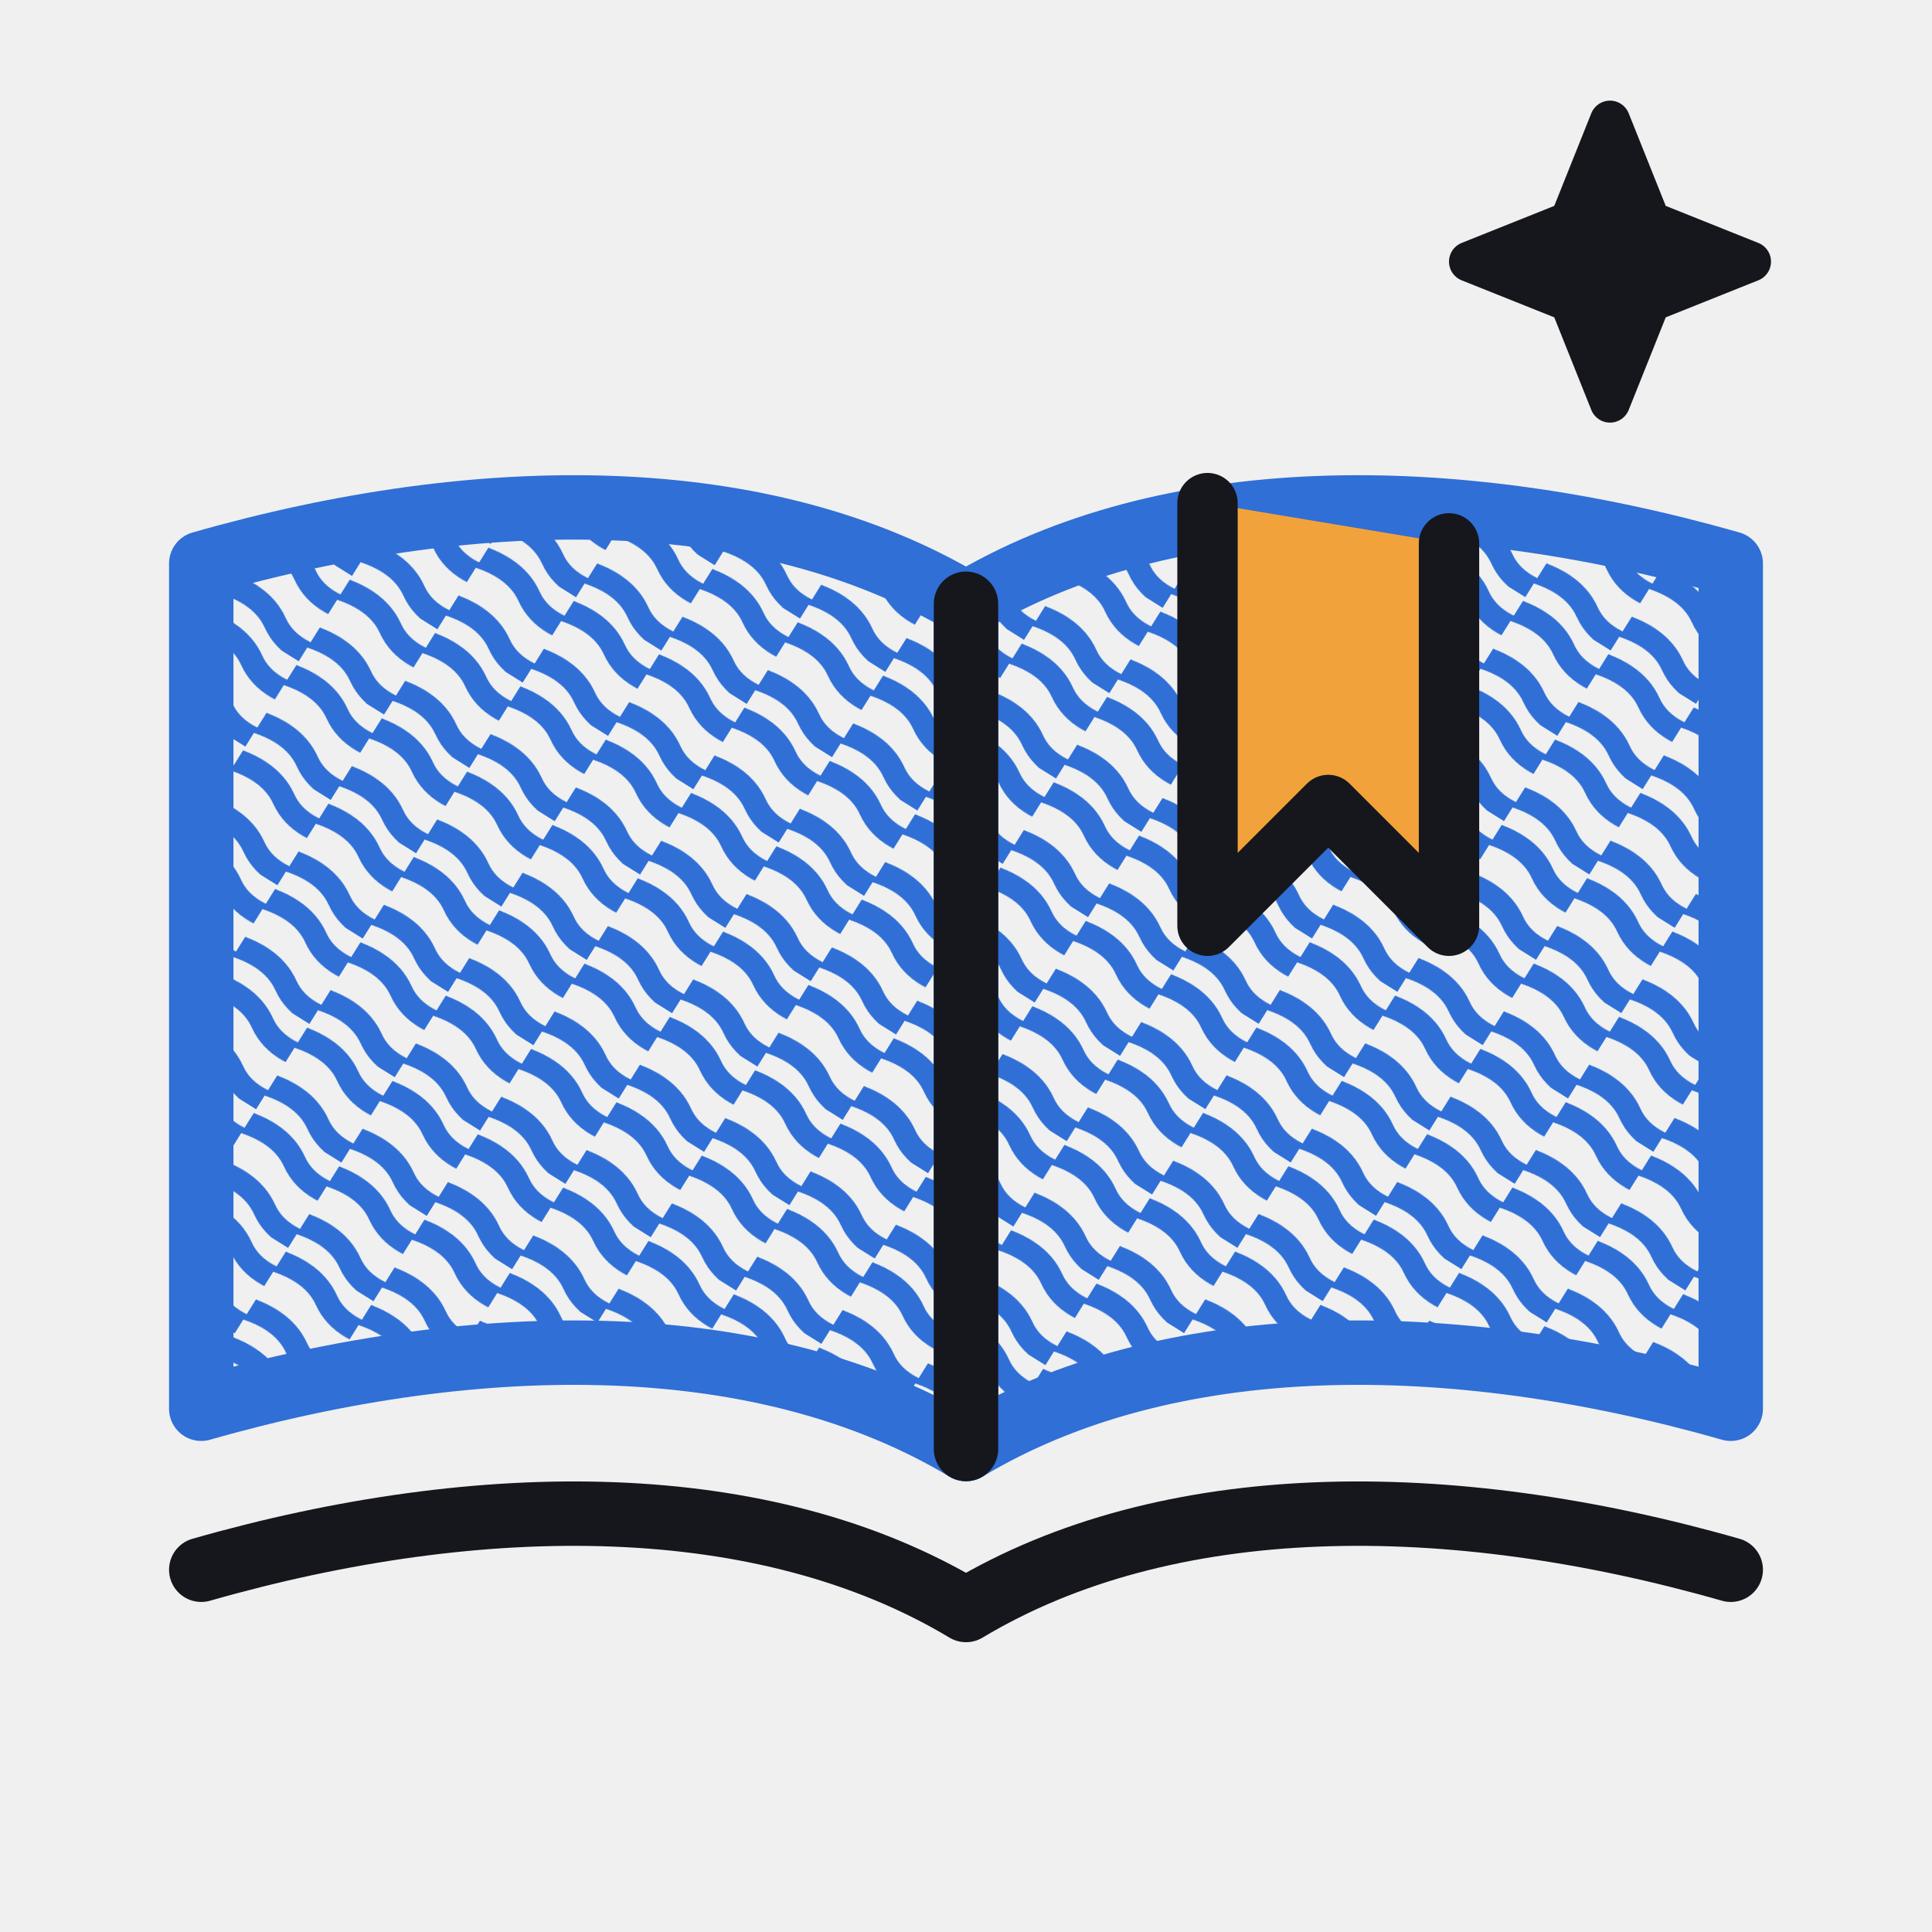
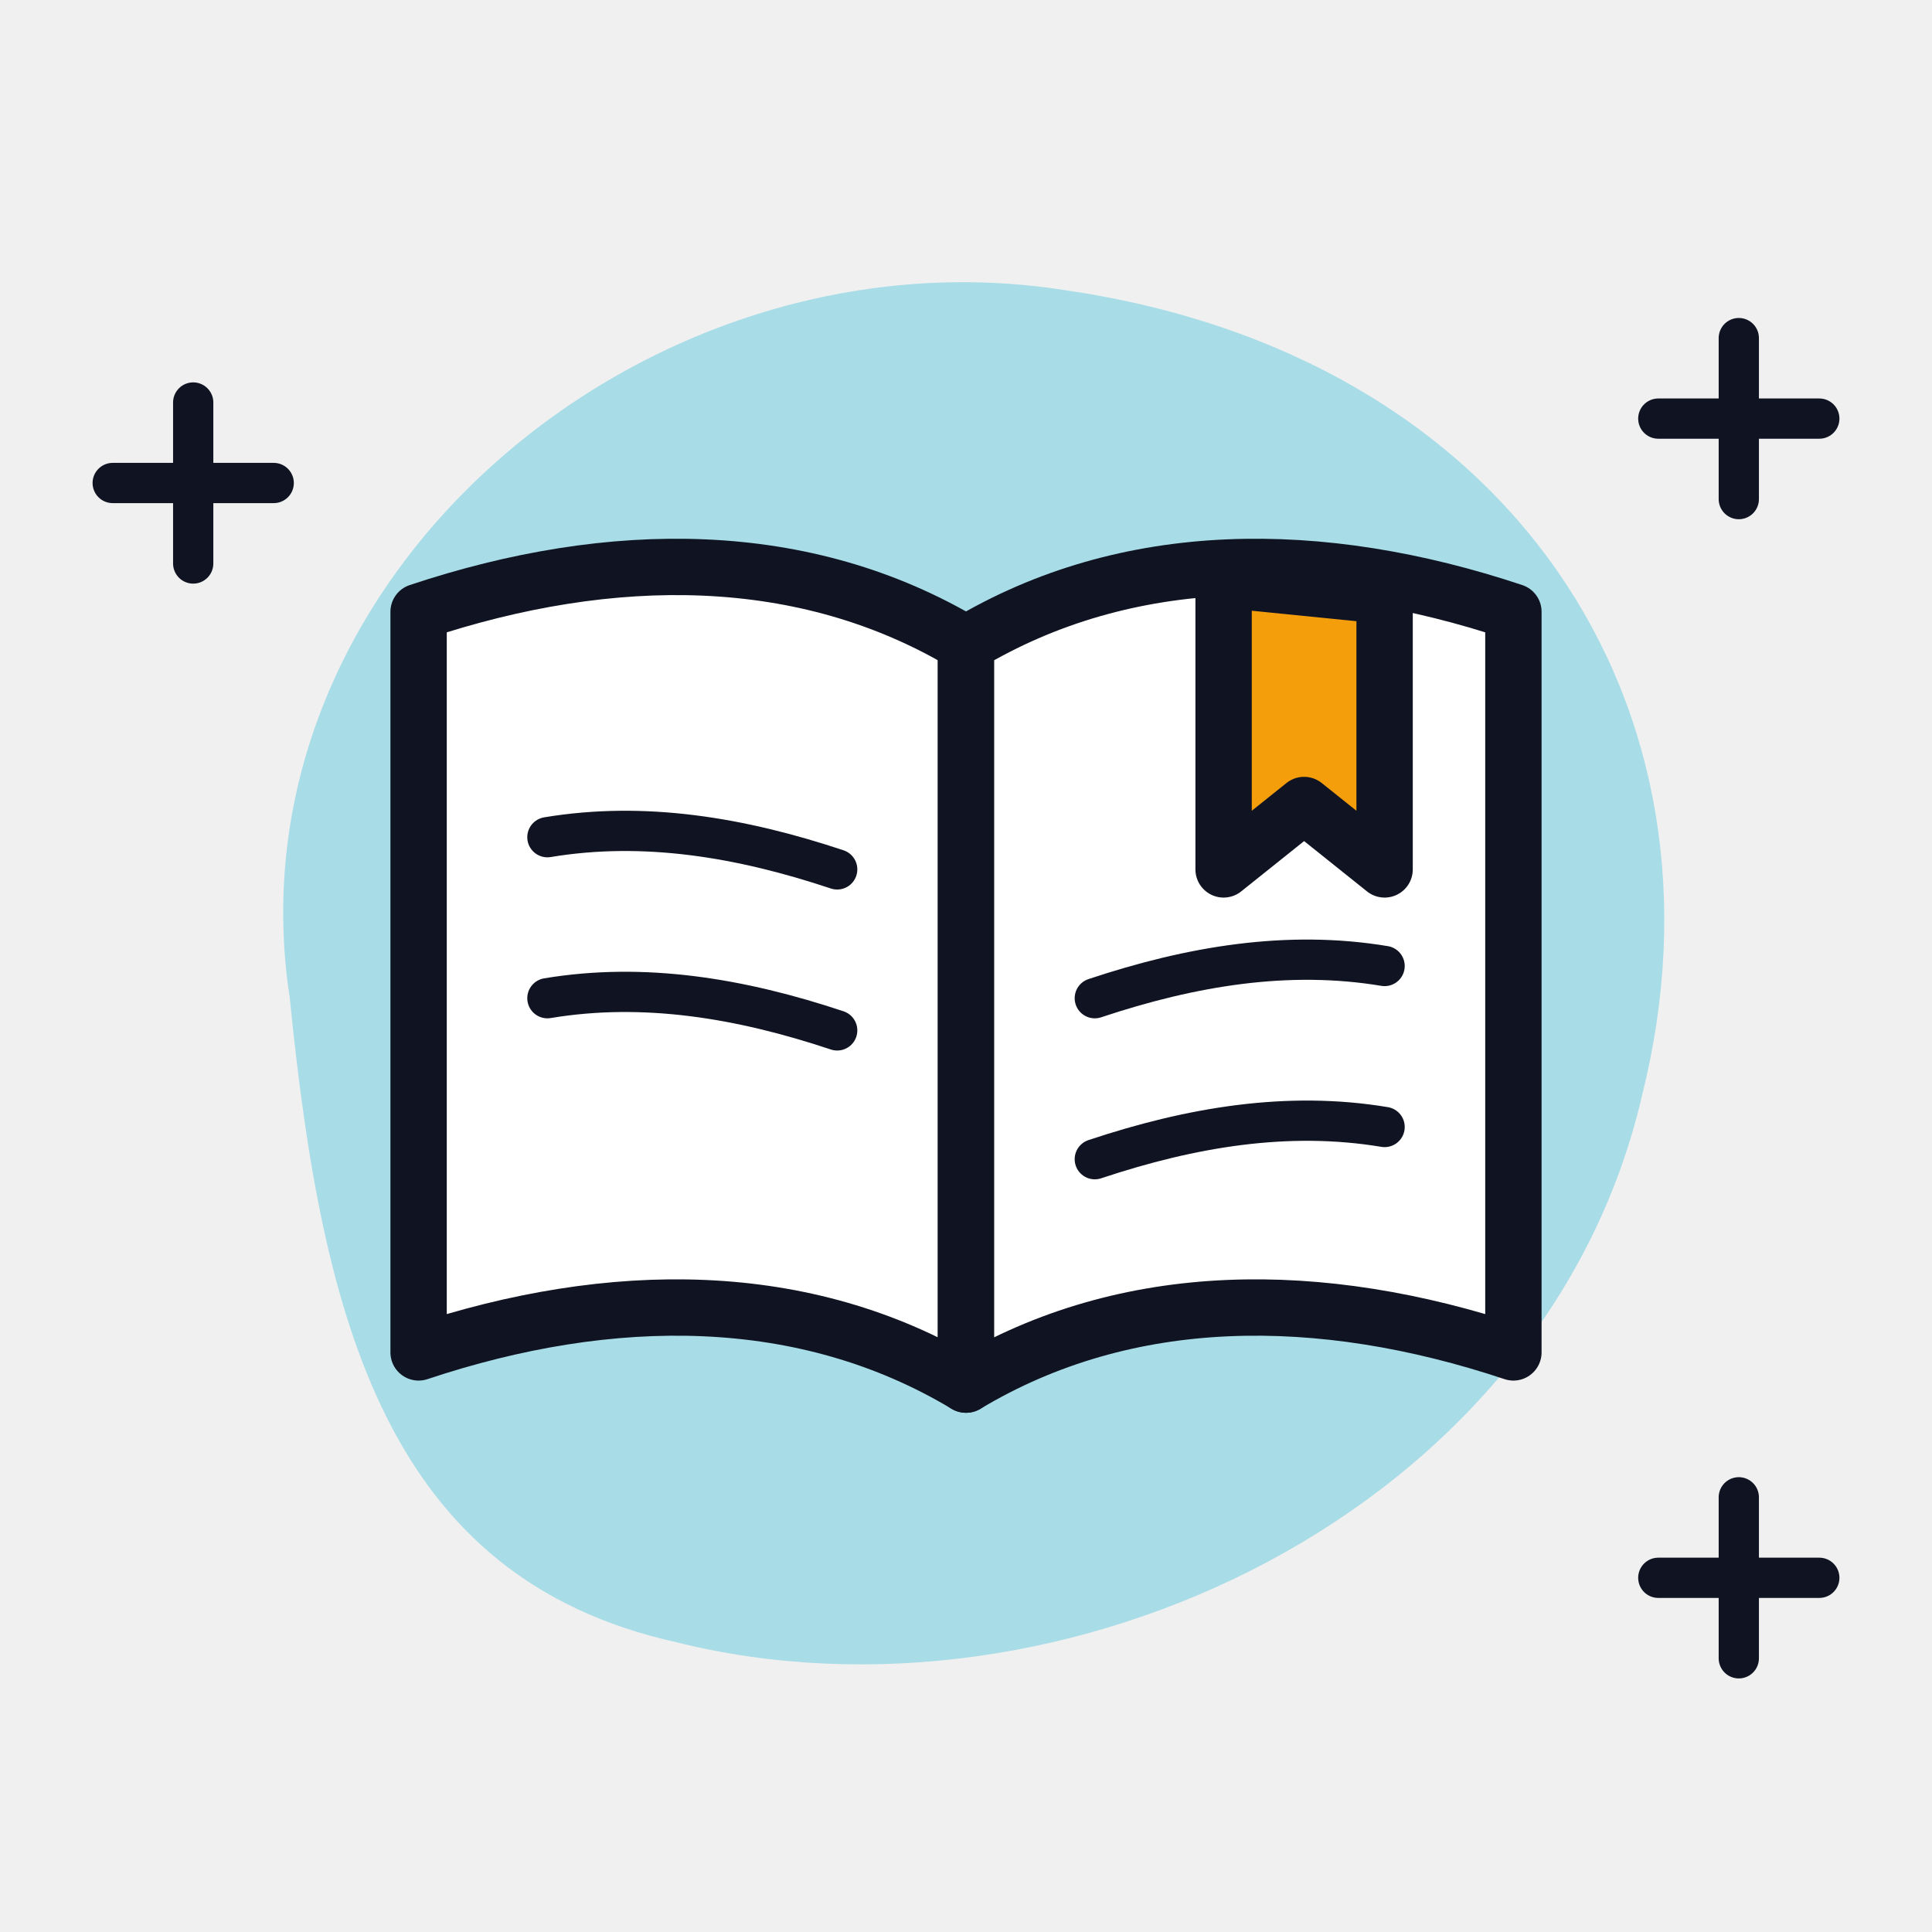
- <svg xmlns="http://www.w3.org/2000/svg" viewBox="0 0 96 96" width="96" height="96" role="img">
-   <defs>
-     <pattern id="s" width="5" height="5" patternUnits="userSpaceOnUse" patternTransform="rotate(32)">
-       <path d="M-1 1.1 Q1.5 0.2 3 1.2 T7 1.1 M-1 3.9 Q1.5 3 3 4 T7 3.9" stroke="#2f6fd6" stroke-width="1.15" fill="none" stroke-linecap="round" />
-     </pattern>
-   </defs>
-   <style>.o{fill:none;stroke:#15171c;stroke-width:3.2;stroke-linecap:round;stroke-linejoin:round}.h{fill:url(#s);stroke:#2f6fd6;stroke-width:3.2;stroke-linecap:round;stroke-linejoin:round}.a{fill:#f2a23a;stroke:#15171c;stroke-width:3;stroke-linecap:round;stroke-linejoin:round}.k{fill:#15171c;stroke:#15171c;stroke-width:2;stroke-linecap:round;stroke-linejoin:round}.w{fill:#fff;stroke:none}</style>
-   <path class="h" d="M48 30 C38 24 24 24 10 28 V70 C24 66 38 66 48 72 Z" />
-   <path class="h" d="M48 30 C58 24 72 24 86 28 V70 C72 66 58 66 48 72 Z" />
-   <path class="o" d="M48 30 V72" />
-   <path class="a" d="M60 25 V46 L66 40 L72 46 V27" />
-   <path class="o" d="M10 78 C24 74 38 74 48 80 C58 74 72 74 86 78" />
-   <path class="k" d="M80 6 L82 11 L87 13 L82 15 L80 20 L78 15 L73 13 L78 11Z" />
+ <svg xmlns="http://www.w3.org/2000/svg" viewBox="0 0 120 120">
+   <path d="M18 62C14 36 40 14 66 18C94 22 108 44 102 68C96 94 66 108 42 102C24 98 20 82 18 62Z" fill="#A8DCE7" />
+   <path d="M12 25v10M7 30h10M108 21v10M103 26h10M108 93v10M103 98h10" fill="none" stroke="#101422" stroke-width="2.5" stroke-linecap="round" />
+   <g fill="none" stroke="#101422" stroke-width="3.5" stroke-linejoin="round" stroke-linecap="round">
+     <path d="M60 40C50 34 38 34 26 38v46c12-4 24-4 34 2z" fill="#fff" />
+     <path d="M60 40c10-6 22-6 34-2v46c-12-4-24-4-34 2z" fill="#fff" />
+     <path d="M34 52c6-1 12 0 18 2M34 62c6-1 12 0 18 2M68 62c6-2 12-3 18-2M68 72c6-2 12-3 18-2" stroke-width="2.5" />
+     <path d="M76 36v18l5-4 5 4V37z" fill="#F59E0B" />
+   </g>
</svg>
